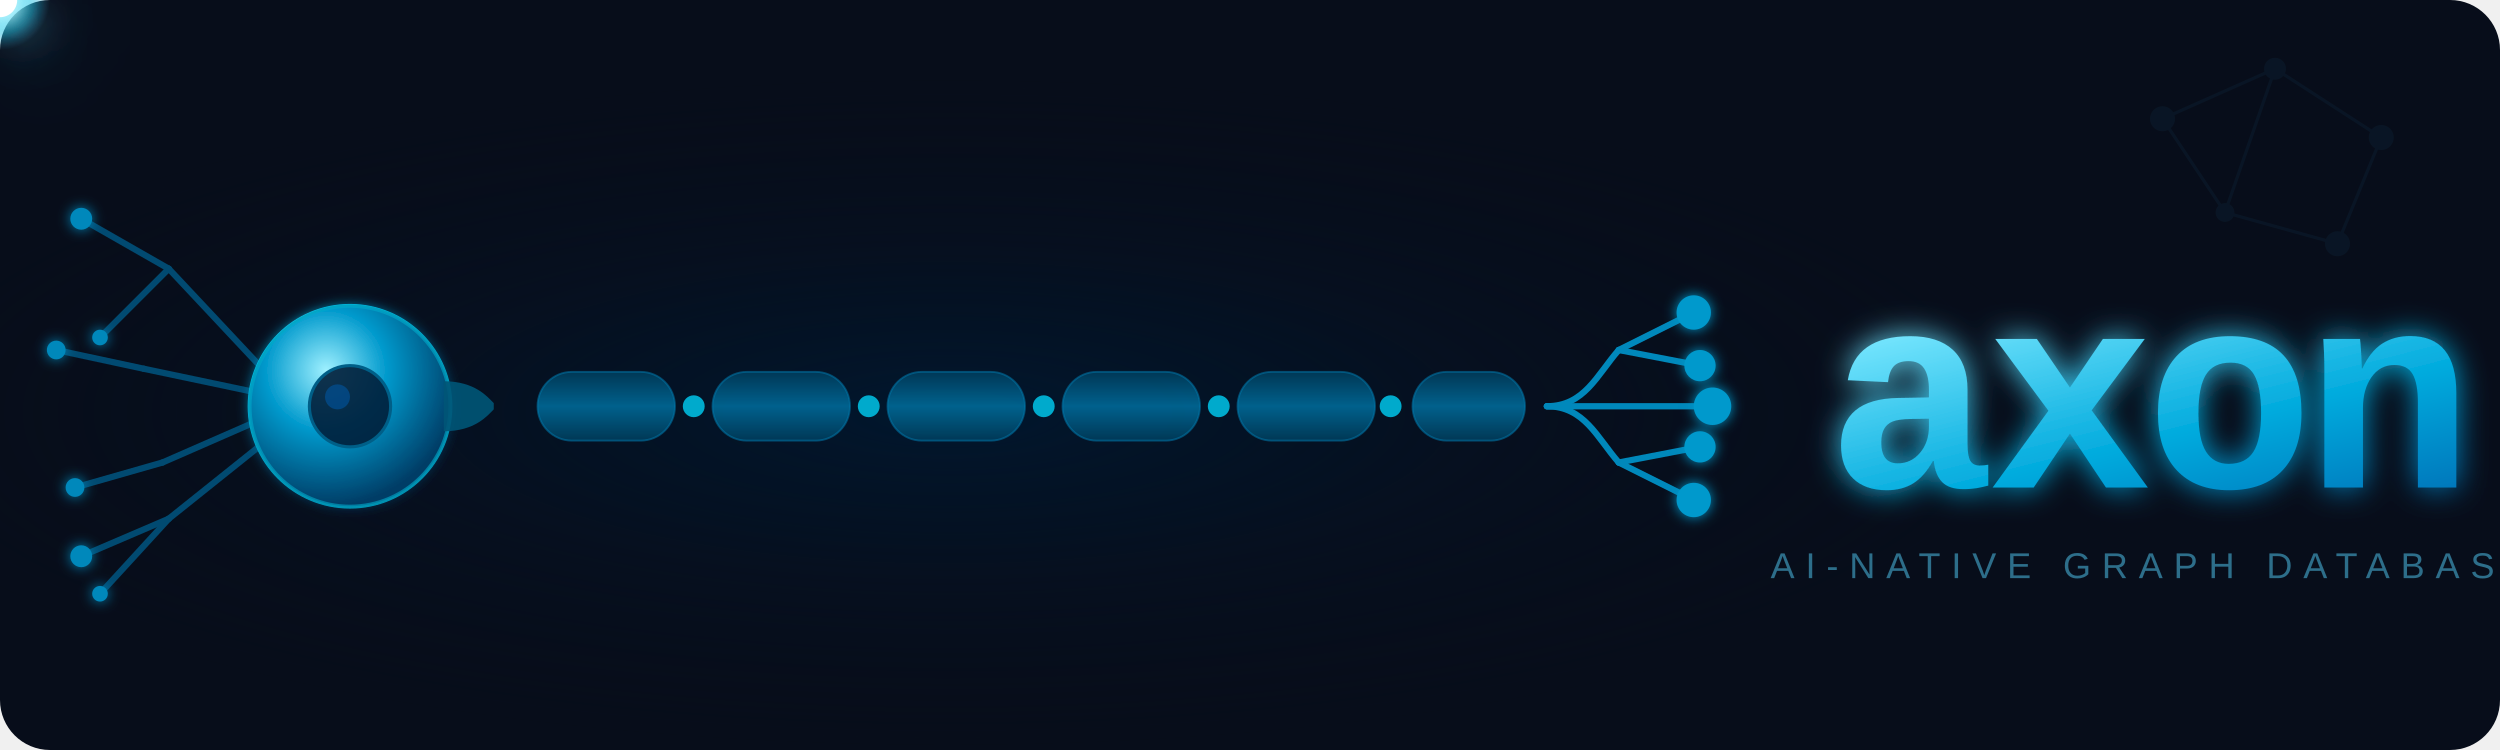
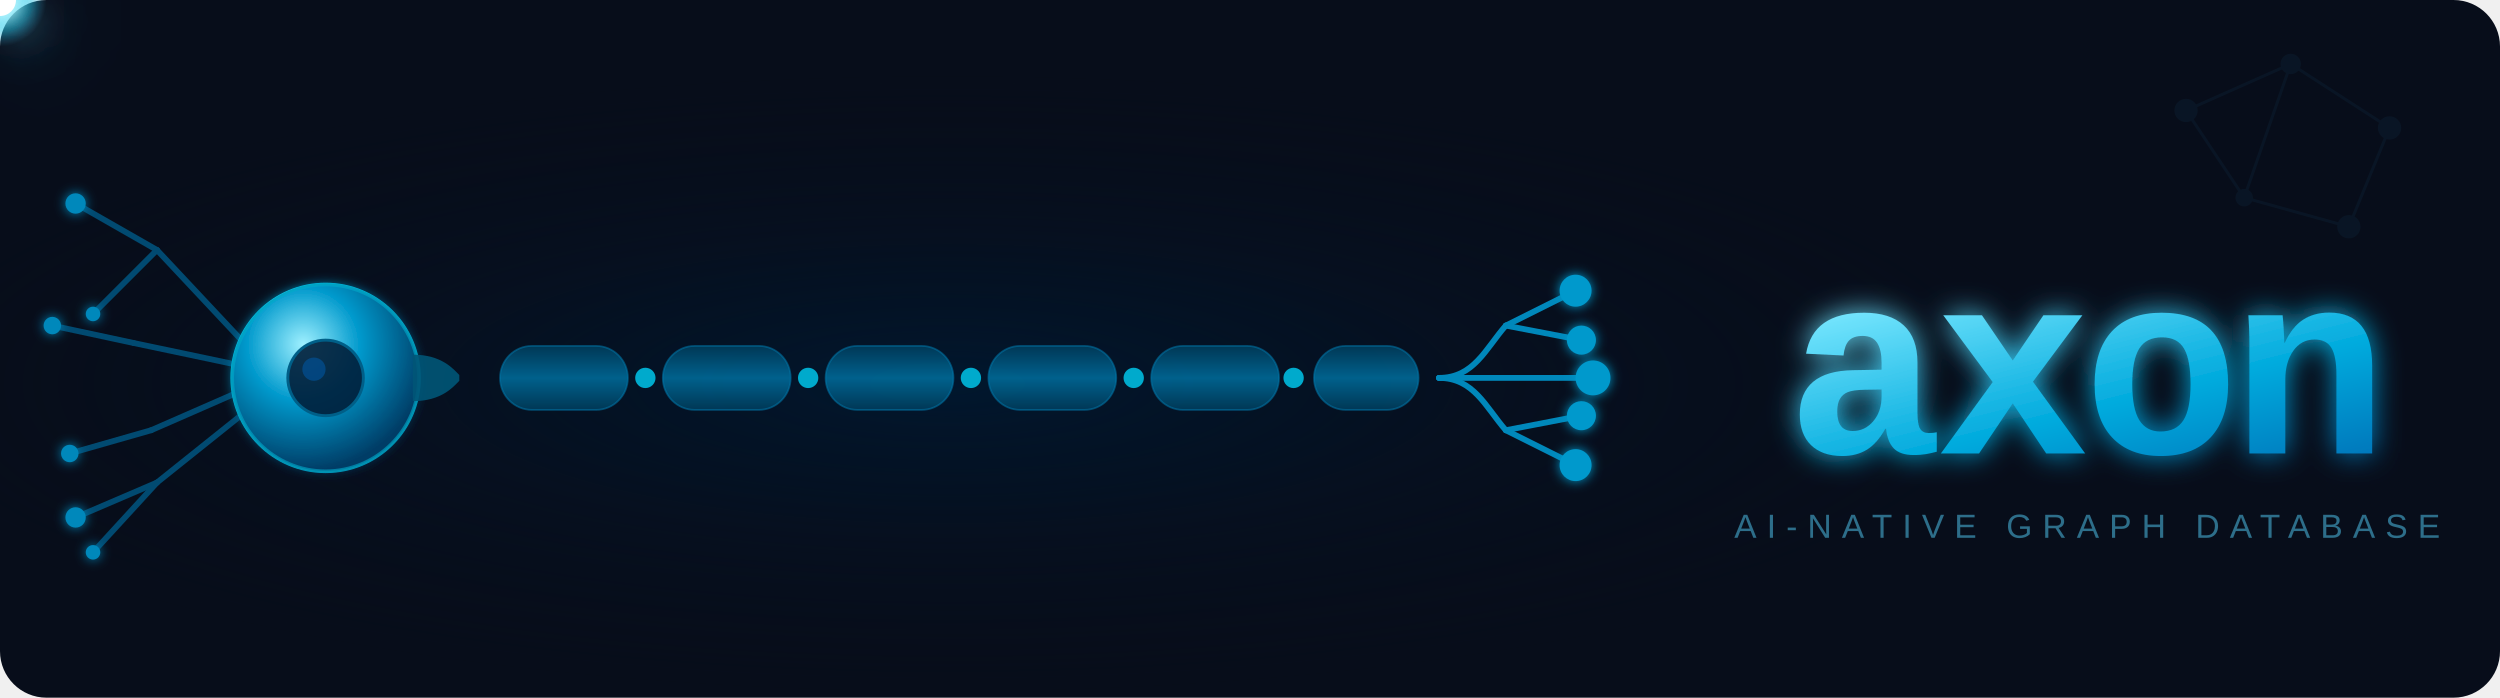
- <svg xmlns="http://www.w3.org/2000/svg" xmlns:xlink="http://www.w3.org/1999/xlink" viewBox="0 0 800 240" width="800" height="240">
+ <svg xmlns="http://www.w3.org/2000/svg" xmlns:xlink="http://www.w3.org/1999/xlink" viewBox="0 0 860 240" width="860" height="240">
  <defs>
    <filter id="f-glow-xl" x="-80%" y="-80%" width="260%" height="260%">
      <feGaussianBlur stdDeviation="8" result="b1" />
      <feGaussianBlur stdDeviation="14" result="b2" />
      <feMerge>
        <feMergeNode in="b2" />
        <feMergeNode in="b1" />
        <feMergeNode in="SourceGraphic" />
      </feMerge>
    </filter>
    <filter id="f-glow-md" x="-60%" y="-60%" width="220%" height="220%">
      <feGaussianBlur stdDeviation="4" result="b" />
      <feMerge>
        <feMergeNode in="b" />
        <feMergeNode in="SourceGraphic" />
      </feMerge>
    </filter>
    <filter id="f-glow-sm" x="-40%" y="-40%" width="180%" height="180%">
      <feGaussianBlur stdDeviation="2" result="b" />
      <feMerge>
        <feMergeNode in="b" />
        <feMergeNode in="SourceGraphic" />
      </feMerge>
    </filter>
    <filter id="f-text" x="-10%" y="-30%" width="120%" height="160%">
      <feGaussianBlur stdDeviation="5" result="b" />
      <feMerge>
        <feMergeNode in="b" />
        <feMergeNode in="SourceGraphic" />
      </feMerge>
    </filter>
    <radialGradient id="g-soma" cx="38%" cy="32%" r="68%">
      <stop offset="0%" stop-color="#9ef0ff" />
      <stop offset="45%" stop-color="#0099cc" />
      <stop offset="100%" stop-color="#003d66" />
    </radialGradient>
    <linearGradient id="g-axon" x1="0%" y1="0%" x2="100%" y2="0%">
      <stop offset="0%" stop-color="#005f88" />
      <stop offset="100%" stop-color="#00b8e0" />
    </linearGradient>
    <linearGradient id="g-myelin" x1="0%" y1="0%" x2="0%" y2="100%">
      <stop offset="0%" stop-color="#003d5c" />
      <stop offset="50%" stop-color="#006b9a" />
      <stop offset="100%" stop-color="#003d5c" />
    </linearGradient>
    <radialGradient id="g-pulse" cx="50%" cy="50%" r="50%">
      <stop offset="0%" stop-color="#ffffff" stop-opacity="1" />
      <stop offset="25%" stop-color="#aaf5ff" stop-opacity="0.9" />
      <stop offset="70%" stop-color="#00c8f0" stop-opacity="0.4" />
      <stop offset="100%" stop-color="#0099cc" stop-opacity="0" />
    </radialGradient>
    <linearGradient id="g-text" x1="0%" y1="0%" x2="100%" y2="100%">
      <stop offset="0%" stop-color="#7be8ff" />
      <stop offset="60%" stop-color="#00aadd" />
      <stop offset="100%" stop-color="#0077bb" />
    </linearGradient>
    <path id="axon-path" d="M 112,130 L 222,130 L 278,130 L 334,130 L 390,130 L 445,130 L 495,130" fill="none" />
  </defs>
-   <rect width="800" height="240" rx="16" fill="#070d1a" />
+   <rect width="860" height="240" rx="16" fill="#070d1a" />
  <radialGradient id="g-bg-spot" cx="38%" cy="55%" r="45%">
    <stop offset="0%" stop-color="#001830" stop-opacity="0.9" />
    <stop offset="100%" stop-color="#070d1a" stop-opacity="0" />
  </radialGradient>
-   <rect width="800" height="240" rx="16" fill="url(#g-bg-spot)" />
+   <rect width="860" height="240" rx="16" fill="url(#g-bg-spot)" />
  <g opacity="0.13" stroke="#1a5070" fill="#1a5070">
-     <line x1="692" y1="38" x2="728" y2="22" stroke-width="1" />
-     <line x1="728" y1="22" x2="762" y2="44" stroke-width="1" />
-     <line x1="692" y1="38" x2="712" y2="68" stroke-width="1" />
-     <line x1="712" y1="68" x2="748" y2="78" stroke-width="1" />
-     <line x1="762" y1="44" x2="748" y2="78" stroke-width="1" />
-     <line x1="728" y1="22" x2="712" y2="68" stroke-width="1" />
-     <circle cx="692" cy="38" r="3.5" />
-     <circle cx="728" cy="22" r="3" />
-     <circle cx="762" cy="44" r="3.5" />
-     <circle cx="712" cy="68" r="2.5" />
-     <circle cx="748" cy="78" r="3.5" />
+     <line x1="752" y1="38" x2="788" y2="22" stroke-width="1" />
+     <line x1="788" y1="22" x2="822" y2="44" stroke-width="1" />
+     <line x1="752" y1="38" x2="772" y2="68" stroke-width="1" />
+     <line x1="772" y1="68" x2="808" y2="78" stroke-width="1" />
+     <line x1="822" y1="44" x2="808" y2="78" stroke-width="1" />
+     <line x1="788" y1="22" x2="772" y2="68" stroke-width="1" />
+     <circle cx="752" cy="38" r="3.5" />
+     <circle cx="788" cy="22" r="3" />
+     <circle cx="822" cy="44" r="3.5" />
+     <circle cx="772" cy="68" r="2.5" />
+     <circle cx="808" cy="78" r="3.5" />
  </g>
  <g stroke="#005580" stroke-width="2" fill="none" stroke-linecap="round" opacity="0.85">
    <line x1="84" y1="118" x2="54" y2="86" />
    <line x1="54" y1="86" x2="26" y2="70" />
    <line x1="54" y1="86" x2="32" y2="108" />
    <line x1="84" y1="126" x2="46" y2="118" />
    <line x1="46" y1="118" x2="18" y2="112" />
    <line x1="84" y1="142" x2="54" y2="166" />
    <line x1="54" y1="166" x2="26" y2="178" />
    <line x1="54" y1="166" x2="32" y2="190" />
    <line x1="84" y1="134" x2="52" y2="148" />
    <line x1="52" y1="148" x2="24" y2="156" />
  </g>
  <g fill="#0088bb" filter="url(#f-glow-sm)">
    <circle cx="26" cy="70" r="3.5" />
    <circle cx="32" cy="108" r="2.5" />
    <circle cx="18" cy="112" r="3" />
    <circle cx="26" cy="178" r="3.5" />
    <circle cx="32" cy="190" r="2.5" />
    <circle cx="24" cy="156" r="3" />
  </g>
  <circle cx="112" cy="130" r="32" fill="none" stroke="#00ccee" stroke-width="1.5">
    <animate attributeName="r" values="32;60;32" dur="2.8s" repeatCount="indefinite" />
    <animate attributeName="opacity" values="0.65;0;0.65" dur="2.8s" repeatCount="indefinite" />
    <animate attributeName="stroke-width" values="2;0.2;2" dur="2.8s" repeatCount="indefinite" />
  </circle>
  <circle cx="112" cy="130" r="32" fill="none" stroke="#0099aa" stroke-width="1">
    <animate attributeName="r" values="32;52;32" dur="2.8s" begin="1.4s" repeatCount="indefinite" />
    <animate attributeName="opacity" values="0.35;0;0.35" dur="2.8s" begin="1.4s" repeatCount="indefinite" />
  </circle>
  <circle cx="112" cy="130" r="32" fill="url(#g-soma)" filter="url(#f-glow-sm)" />
  <circle cx="112" cy="130" r="32" fill="none" stroke="#00aacc" stroke-width="1" opacity="0.6" />
  <circle cx="112" cy="130" r="13" fill="#001e3a" opacity="0.9" />
  <circle cx="112" cy="130" r="13" fill="none" stroke="#005f88" stroke-width="1" />
  <circle cx="108" cy="127" r="4" fill="#0055a0" opacity="0.6" />
  <path d="M 142,122 C 152,122 156,127 158,129 L 158,131 C 156,133 152,138 142,138 Z" fill="#005577" opacity="0.9" />
  <line x1="158" y1="130" x2="495" y2="130" stroke="url(#g-axon)" stroke-width="5" />
  <g fill="url(#g-myelin)" opacity="0.88">
    <rect x="172" y="119" width="44" height="22" rx="11" />
    <rect x="228" y="119" width="44" height="22" rx="11" />
    <rect x="284" y="119" width="44" height="22" rx="11" />
    <rect x="340" y="119" width="44" height="22" rx="11" />
    <rect x="396" y="119" width="44" height="22" rx="11" />
    <rect x="452" y="119" width="36" height="22" rx="11" />
  </g>
  <g fill="none" stroke="#0077aa" stroke-width="0.6" opacity="0.55">
    <rect x="172" y="119" width="44" height="22" rx="11" />
    <rect x="228" y="119" width="44" height="22" rx="11" />
    <rect x="284" y="119" width="44" height="22" rx="11" />
    <rect x="340" y="119" width="44" height="22" rx="11" />
    <rect x="396" y="119" width="44" height="22" rx="11" />
    <rect x="452" y="119" width="36" height="22" rx="11" />
  </g>
  <circle cx="222" cy="130" r="3.5" fill="#00aacc">
    <animate attributeName="r" values="3.5;7;3.5" keyTimes="0;0.12;1" dur="2.8s" begin="0.34s" repeatCount="indefinite" />
    <animate attributeName="fill" values="#00aacc;#ffffff;#00aacc" keyTimes="0;0.12;1" dur="2.8s" begin="0.34s" repeatCount="indefinite" />
    <animate attributeName="opacity" values="0.7;1;0.7" keyTimes="0;0.12;1" dur="2.8s" begin="0.34s" repeatCount="indefinite" />
  </circle>
  <circle cx="278" cy="130" r="3.5" fill="#00aacc">
    <animate attributeName="r" values="3.5;7;3.5" keyTimes="0;0.12;1" dur="2.8s" begin="0.64s" repeatCount="indefinite" />
    <animate attributeName="fill" values="#00aacc;#ffffff;#00aacc" keyTimes="0;0.12;1" dur="2.8s" begin="0.64s" repeatCount="indefinite" />
    <animate attributeName="opacity" values="0.7;1;0.7" keyTimes="0;0.12;1" dur="2.8s" begin="0.64s" repeatCount="indefinite" />
  </circle>
  <circle cx="334" cy="130" r="3.5" fill="#00aacc">
    <animate attributeName="r" values="3.5;7;3.5" keyTimes="0;0.12;1" dur="2.8s" begin="0.94s" repeatCount="indefinite" />
    <animate attributeName="fill" values="#00aacc;#ffffff;#00aacc" keyTimes="0;0.12;1" dur="2.8s" begin="0.94s" repeatCount="indefinite" />
    <animate attributeName="opacity" values="0.7;1;0.7" keyTimes="0;0.12;1" dur="2.8s" begin="0.94s" repeatCount="indefinite" />
  </circle>
  <circle cx="390" cy="130" r="3.5" fill="#00aacc">
    <animate attributeName="r" values="3.5;7;3.5" keyTimes="0;0.12;1" dur="2.8s" begin="1.24s" repeatCount="indefinite" />
    <animate attributeName="fill" values="#00aacc;#ffffff;#00aacc" keyTimes="0;0.12;1" dur="2.8s" begin="1.24s" repeatCount="indefinite" />
    <animate attributeName="opacity" values="0.7;1;0.7" keyTimes="0;0.12;1" dur="2.8s" begin="1.24s" repeatCount="indefinite" />
  </circle>
  <circle cx="445" cy="130" r="3.5" fill="#00aacc">
    <animate attributeName="r" values="3.5;7;3.5" keyTimes="0;0.12;1" dur="2.8s" begin="1.53s" repeatCount="indefinite" />
    <animate attributeName="fill" values="#00aacc;#ffffff;#00aacc" keyTimes="0;0.12;1" dur="2.8s" begin="1.53s" repeatCount="indefinite" />
    <animate attributeName="opacity" values="0.7;1;0.7" keyTimes="0;0.12;1" dur="2.8s" begin="1.53s" repeatCount="indefinite" />
  </circle>
  <g stroke="#0088bb" stroke-width="2" fill="none" stroke-linecap="round">
    <path d="M 495,130 C 507,130 511,120 518,112" />
    <line x1="518" y1="112" x2="542" y2="100" />
    <line x1="518" y1="112" x2="544" y2="117" />
    <line x1="495" y1="130" x2="548" y2="130" />
    <path d="M 495,130 C 507,130 511,140 518,148" />
    <line x1="518" y1="148" x2="542" y2="160" />
    <line x1="518" y1="148" x2="544" y2="143" />
  </g>
  <g filter="url(#f-glow-sm)">
    <circle cx="542" cy="100" r="5.5" fill="#0099cc">
      <animate attributeName="r" values="5.5;12;5.5" keyTimes="0;0.1;1" dur="2.8s" begin="1.80s" repeatCount="indefinite" />
      <animate attributeName="fill" values="#0099cc;#aaffff;#0099cc" keyTimes="0;0.1;1" dur="2.8s" begin="1.80s" repeatCount="indefinite" />
      <animate attributeName="opacity" values="0.8;1;0.8" keyTimes="0;0.1;1" dur="2.8s" begin="1.80s" repeatCount="indefinite" />
    </circle>
    <circle cx="544" cy="117" r="5" fill="#0099cc">
      <animate attributeName="r" values="5;11;5" keyTimes="0;0.1;1" dur="2.8s" begin="1.84s" repeatCount="indefinite" />
      <animate attributeName="fill" values="#0099cc;#aaffff;#0099cc" keyTimes="0;0.1;1" dur="2.8s" begin="1.84s" repeatCount="indefinite" />
      <animate attributeName="opacity" values="0.8;1;0.8" keyTimes="0;0.1;1" dur="2.8s" begin="1.84s" repeatCount="indefinite" />
    </circle>
    <circle cx="548" cy="130" r="6" fill="#0099cc">
      <animate attributeName="r" values="6;13;6" keyTimes="0;0.1;1" dur="2.8s" begin="1.88s" repeatCount="indefinite" />
      <animate attributeName="fill" values="#0099cc;#ccffff;#0099cc" keyTimes="0;0.1;1" dur="2.8s" begin="1.88s" repeatCount="indefinite" />
      <animate attributeName="opacity" values="0.8;1;0.8" keyTimes="0;0.1;1" dur="2.8s" begin="1.88s" repeatCount="indefinite" />
    </circle>
    <circle cx="542" cy="160" r="5.5" fill="#0099cc">
      <animate attributeName="r" values="5.5;12;5.5" keyTimes="0;0.1;1" dur="2.8s" begin="1.80s" repeatCount="indefinite" />
      <animate attributeName="fill" values="#0099cc;#aaffff;#0099cc" keyTimes="0;0.1;1" dur="2.8s" begin="1.80s" repeatCount="indefinite" />
      <animate attributeName="opacity" values="0.8;1;0.8" keyTimes="0;0.1;1" dur="2.8s" begin="1.80s" repeatCount="indefinite" />
    </circle>
    <circle cx="544" cy="143" r="5" fill="#0099cc">
      <animate attributeName="r" values="5;11;5" keyTimes="0;0.1;1" dur="2.8s" begin="1.84s" repeatCount="indefinite" />
      <animate attributeName="fill" values="#0099cc;#aaffff;#0099cc" keyTimes="0;0.1;1" dur="2.8s" begin="1.84s" repeatCount="indefinite" />
      <animate attributeName="opacity" values="0.8;1;0.8" keyTimes="0;0.1;1" dur="2.8s" begin="1.84s" repeatCount="indefinite" />
    </circle>
  </g>
  <circle r="16" fill="url(#g-pulse)" filter="url(#f-glow-xl)">
    <animateMotion dur="2.8s" repeatCount="indefinite" calcMode="linear" keyPoints="0;1;1;1" keyTimes="0;0.643;0.75;1">
      <mpath xlink:href="#axon-path" />
    </animateMotion>
    <animate attributeName="opacity" values="0;0.95;0.95;0.95;0.8;0.5;0" keyTimes="0;0.04;0.35;0.60;0.68;0.72;0.78" dur="2.8s" repeatCount="indefinite" />
  </circle>
  <circle r="5.5" fill="#ffffff" filter="url(#f-glow-md)">
    <animateMotion dur="2.8s" repeatCount="indefinite" calcMode="linear" keyPoints="0;1;1;1" keyTimes="0;0.643;0.75;1">
      <mpath xlink:href="#axon-path" />
    </animateMotion>
    <animate attributeName="opacity" values="0;1;1;1;0.9;0.3;0" keyTimes="0;0.04;0.35;0.60;0.66;0.72;0.78" dur="2.8s" repeatCount="indefinite" />
  </circle>
-   <text x="688" y="156" font-family="'SF Mono','Fira Code','JetBrains Mono','Courier New',monospace" font-size="90" font-weight="700" letter-spacing="-3" fill="url(#g-text)" text-anchor="middle" filter="url(#f-text)">axon</text>
-   <text x="688" y="185" font-family="'SF Pro Display','Helvetica Neue',Arial,sans-serif" font-size="11.5" font-weight="400" letter-spacing="3.5" fill="#2d6e8a" text-anchor="middle">AI-NATIVE GRAPH DATABASE</text>
+   <text x="718" y="156" font-family="'SF Mono','Fira Code','JetBrains Mono','Courier New',monospace" font-size="90" font-weight="700" letter-spacing="-3" fill="url(#g-text)" text-anchor="middle" filter="url(#f-text)">axon</text>
+   <text x="718" y="185" font-family="'SF Pro Display','Helvetica Neue',Arial,sans-serif" font-size="11.5" font-weight="400" letter-spacing="3.5" fill="#2d6e8a" text-anchor="middle">AI-NATIVE GRAPH DATABASE</text>
</svg>
